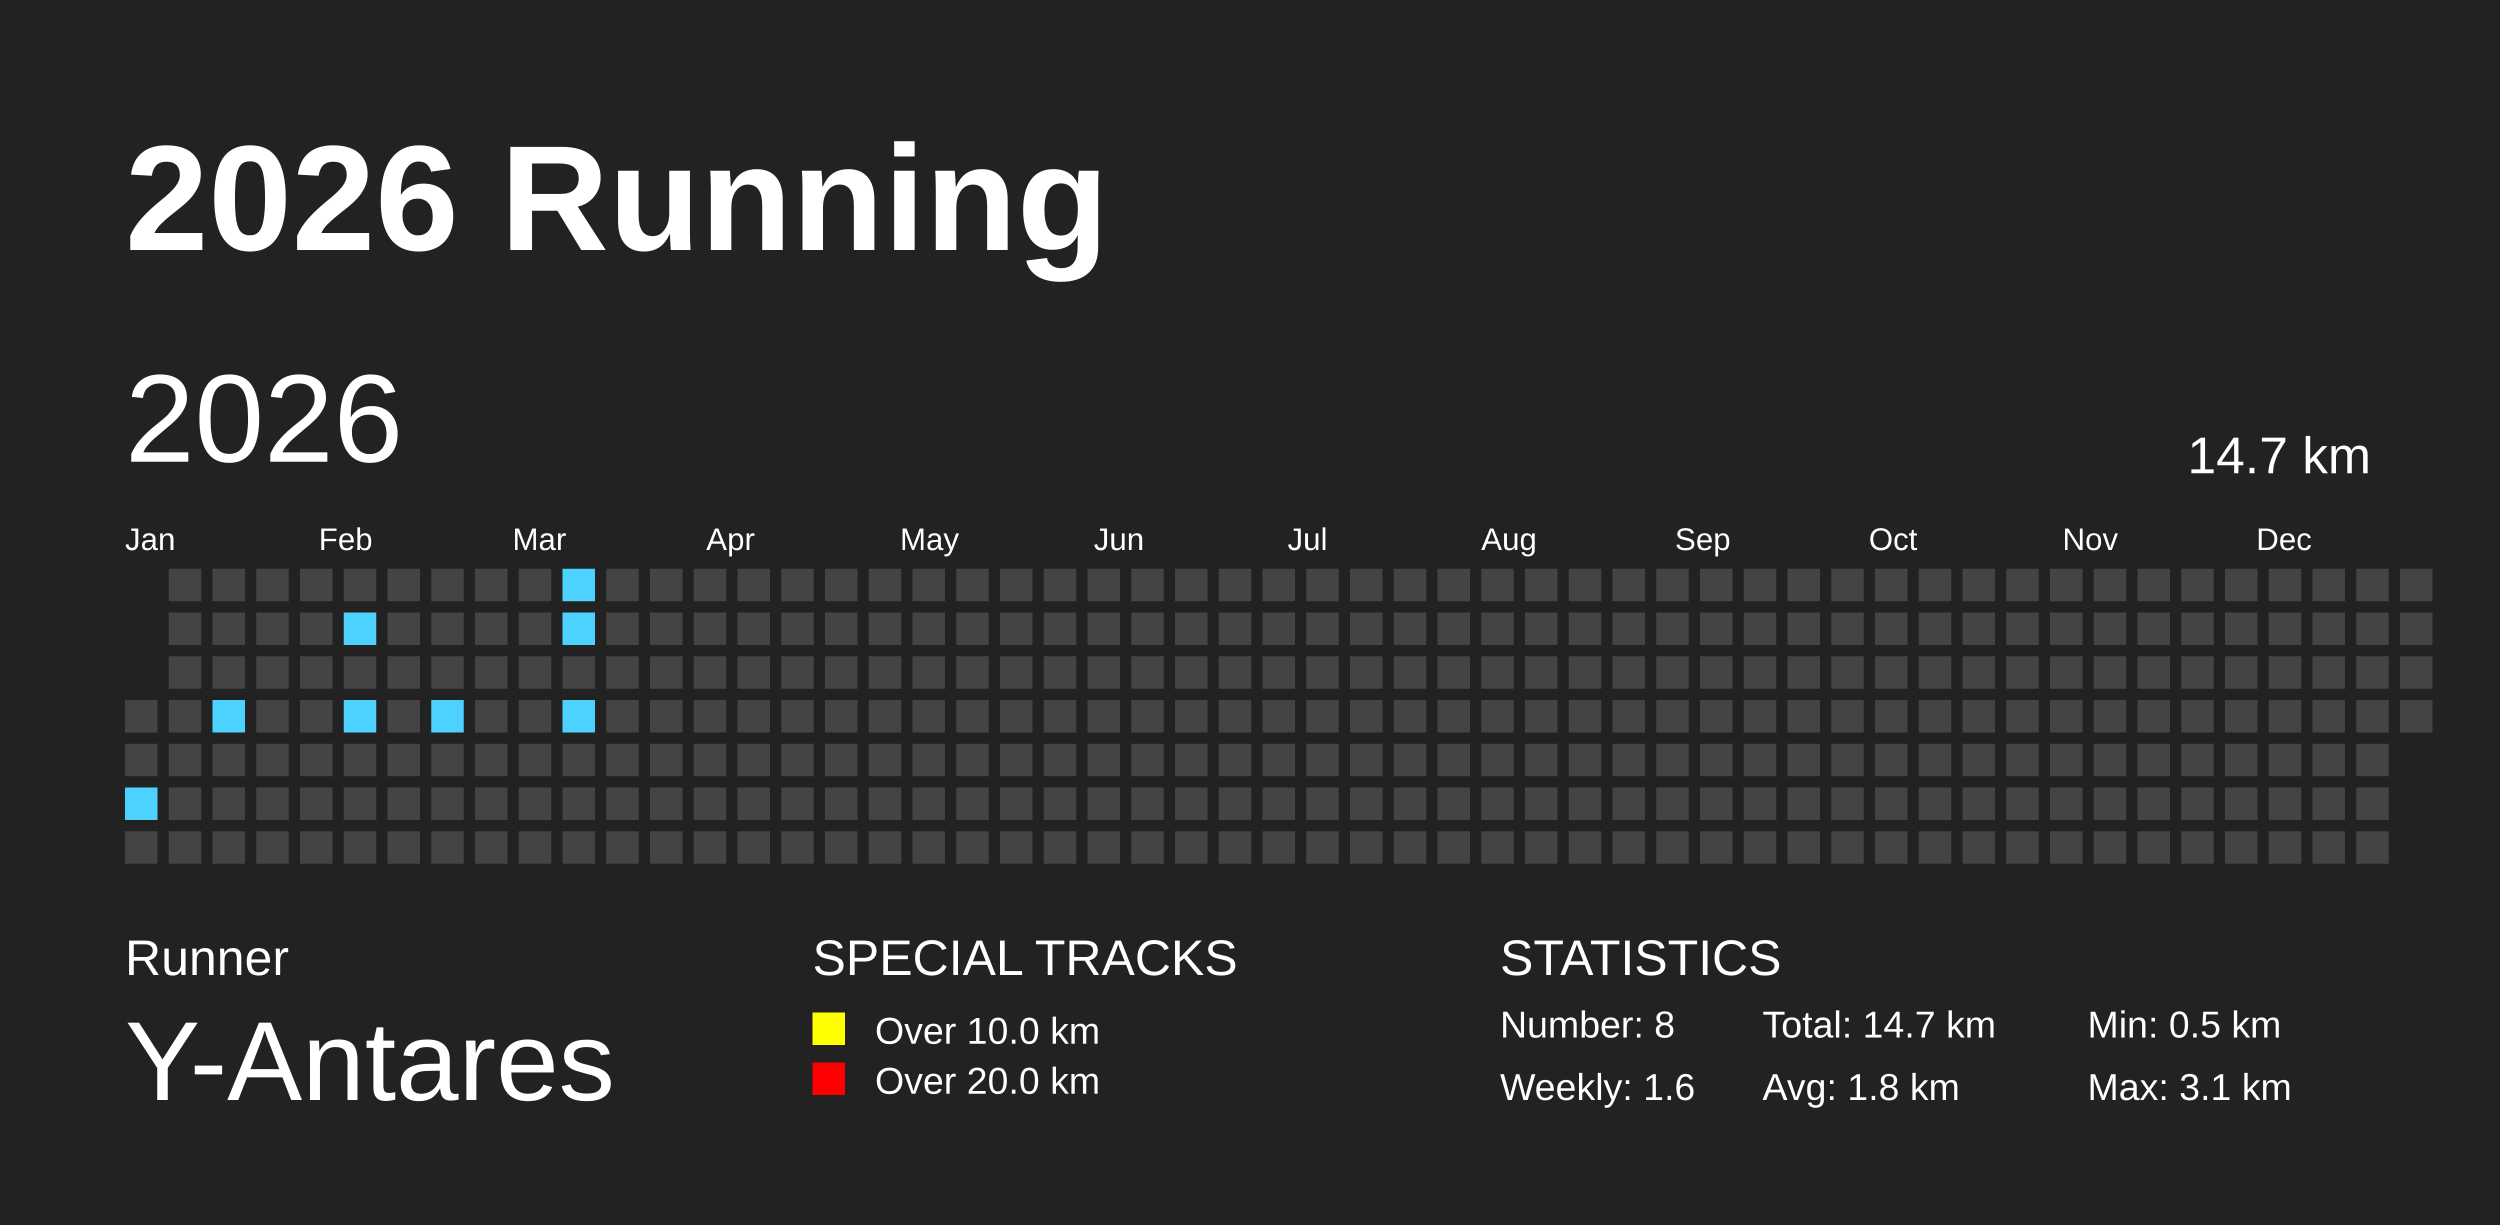
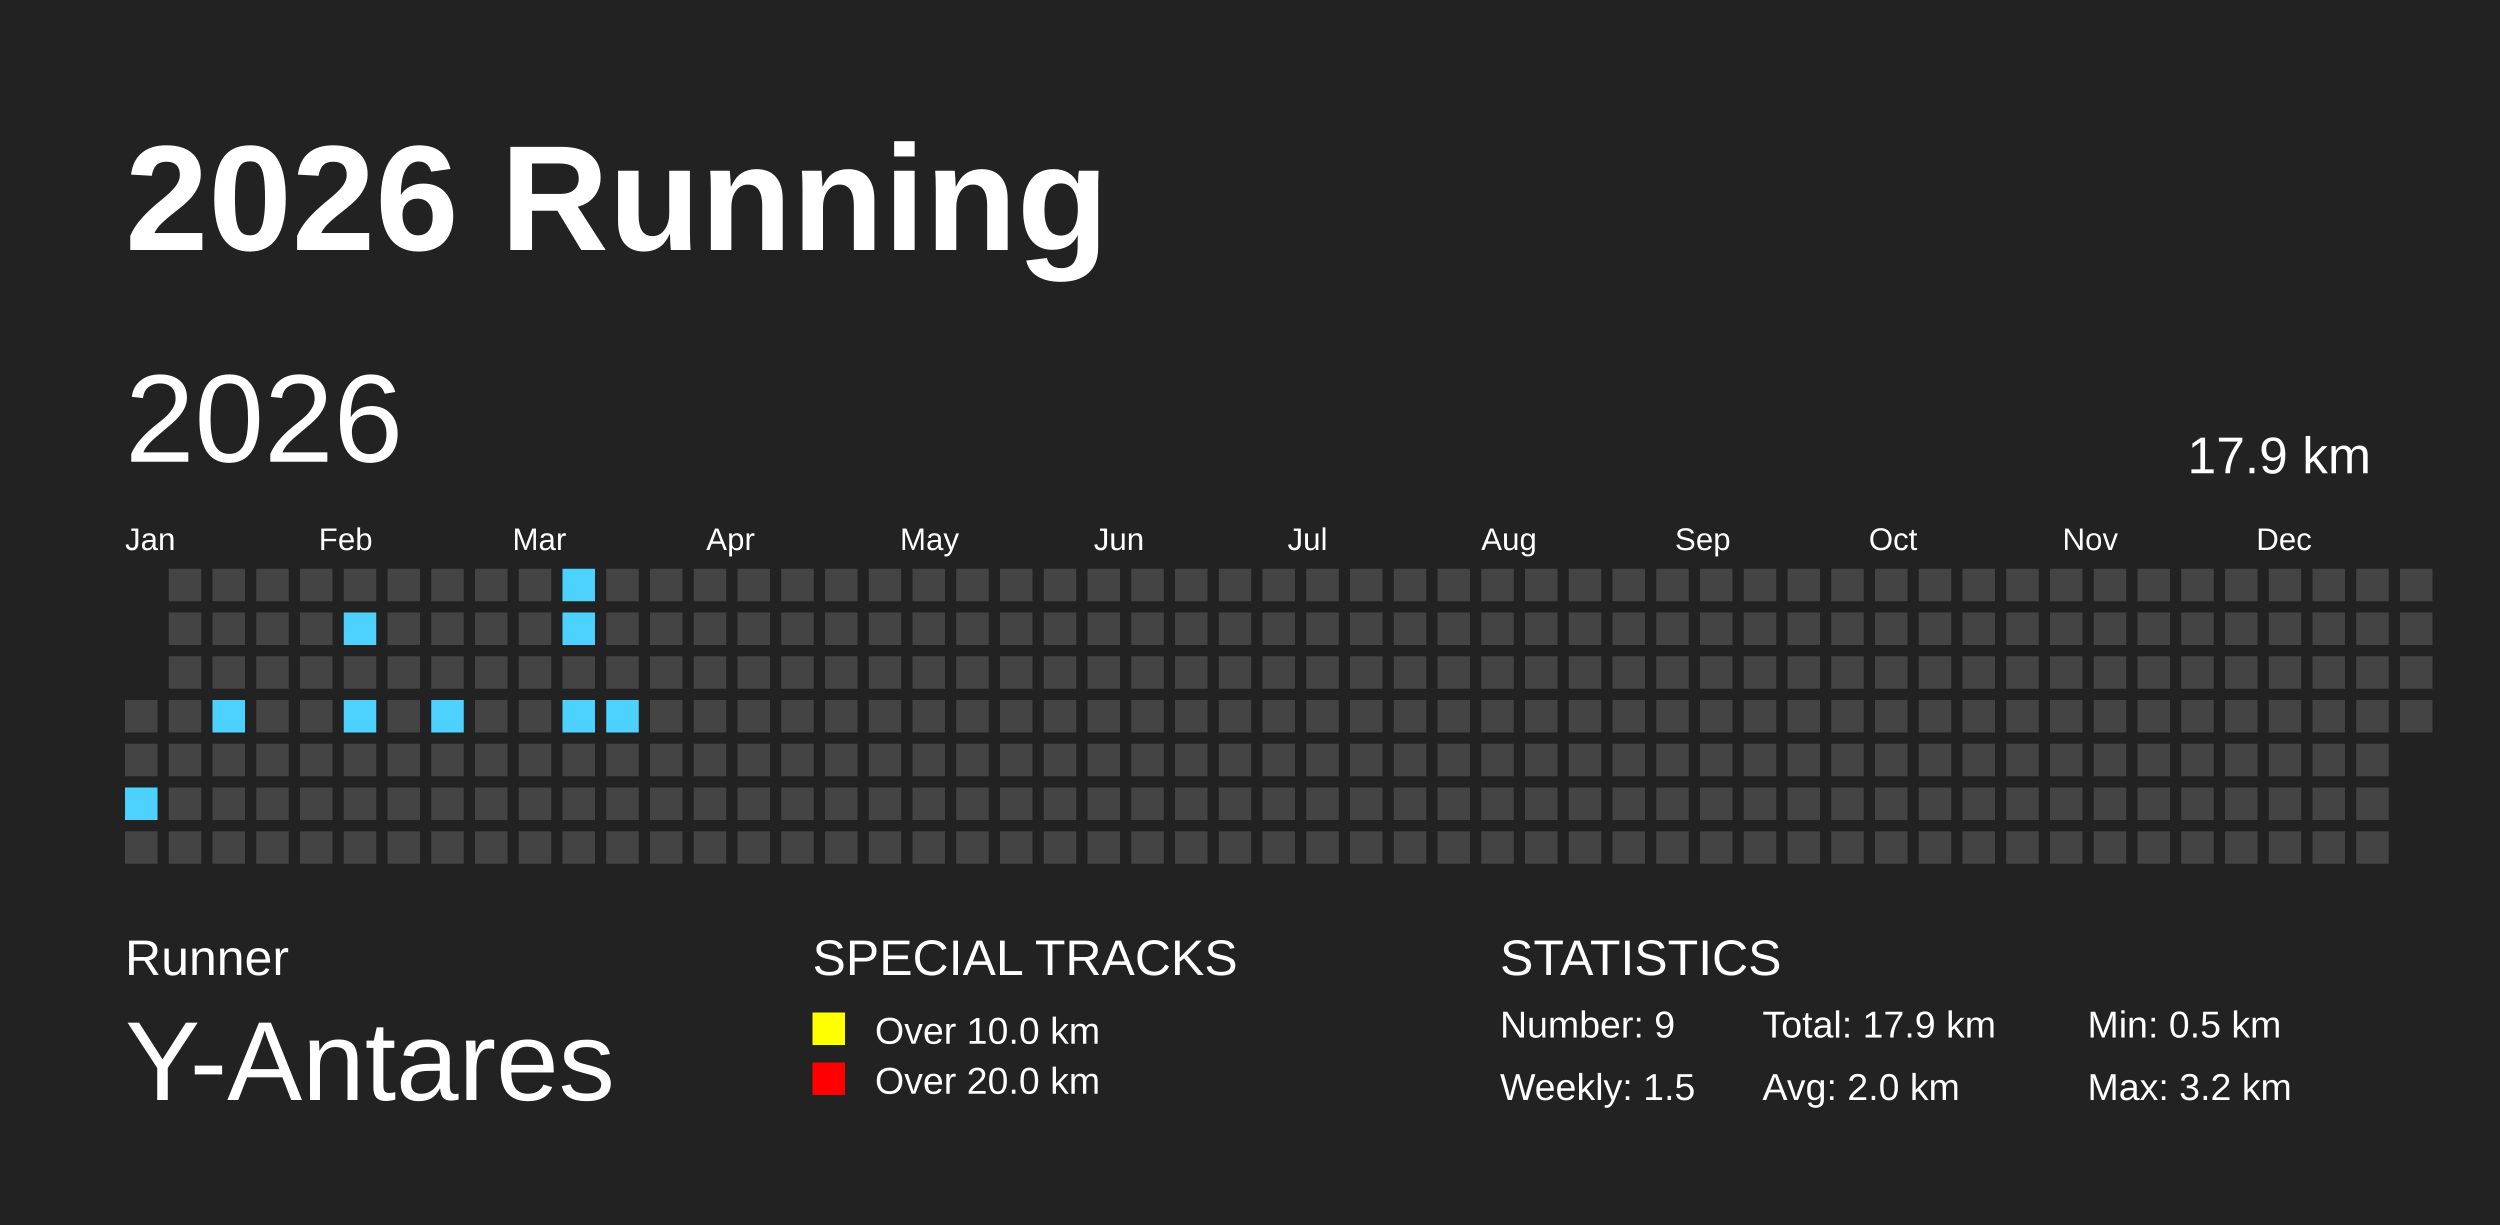
<svg xmlns="http://www.w3.org/2000/svg" baseProfile="full" height="98mm" version="1.1" viewBox="0,0,200,98" width="200mm">
  <defs />
  <rect fill="#222222" height="98" width="200" x="0" y="0" />
  <text fill="#FFFFFF" style="font-size:12px; font-family:Arial; font-weight:bold;" x="10" y="20">2026 Running</text>
  <text fill="#FFFFFF" style="font-size:4px; font-family:Arial" x="10" y="78">Runner</text>
  <text fill="#FFFFFF" style="font-size:9px; font-family:Arial" x="10" y="88">Y-Antares</text>
  <text fill="#FFFFFF" style="font-size:4px; font-family:Arial" x="65" y="78">SPECIAL TRACKS</text>
  <rect fill="yellow" height="2.6" width="2.6" x="65" y="81" />
  <text fill="#FFFFFF" style="font-size:3px; font-family:Arial" x="70" y="83.5">Over 10.0 km</text>
  <rect fill="red" height="2.6" width="2.6" x="65" y="85" />
  <text fill="#FFFFFF" style="font-size:3px; font-family:Arial" x="70" y="87.5">Over 20.0 km</text>
  <text fill="#FFFFFF" style="font-size:4px; font-family:Arial" x="120" y="78">STATISTICS</text>
-   <text fill="#FFFFFF" style="font-size:3px; font-family:Arial" x="120" y="83">Number: 8</text>
-   <text fill="#FFFFFF" style="font-size:3px; font-family:Arial" x="120" y="88">Weekly: 1.6</text>
-   <text fill="#FFFFFF" style="font-size:3px; font-family:Arial" x="141" y="83">Total: 14.7 km</text>
-   <text fill="#FFFFFF" style="font-size:3px; font-family:Arial" x="141" y="88">Avg: 1.8 km</text>
+   <text fill="#FFFFFF" style="font-size:3px; font-family:Arial" x="120" y="83">Number: 9</text>
+   <text fill="#FFFFFF" style="font-size:3px; font-family:Arial" x="120" y="88">Weekly: 1.5</text>
+   <text fill="#FFFFFF" style="font-size:3px; font-family:Arial" x="141" y="83">Total: 17.9 km</text>
+   <text fill="#FFFFFF" style="font-size:3px; font-family:Arial" x="141" y="88">Avg: 2.0 km</text>
  <text fill="#FFFFFF" style="font-size:3px; font-family:Arial" x="167" y="83">Min: 0.5 km</text>
-   <text fill="#FFFFFF" style="font-size:3px; font-family:Arial" x="167" y="88">Max: 3.1 km</text>
+   <text fill="#FFFFFF" style="font-size:3px; font-family:Arial" x="167" y="88">Max: 3.2 km</text>
  <text dominant-baseline="hanging" fill="#FFFFFF" style="font-size:10.0px; font-family:Arial;" x="10" y="30">2026</text>
-   <text dominant-baseline="hanging" fill="#FFFFFF" style="font-size:4.125px; font-family:Arial;" x="175" y="35">14.7 km</text>
+   <text dominant-baseline="hanging" fill="#FFFFFF" style="font-size:4.125px; font-family:Arial;" x="175" y="35">17.9 km</text>
  <text fill="#FFFFFF" style="font-size:2.5px; font-family:Arial" x="10.0" y="44">Jan</text>
  <text fill="#FFFFFF" style="font-size:2.5px; font-family:Arial" x="25.5" y="44">Feb</text>
  <text fill="#FFFFFF" style="font-size:2.5px; font-family:Arial" x="41.0" y="44">Mar</text>
  <text fill="#FFFFFF" style="font-size:2.5px; font-family:Arial" x="56.5" y="44">Apr</text>
  <text fill="#FFFFFF" style="font-size:2.5px; font-family:Arial" x="72.0" y="44">May</text>
  <text fill="#FFFFFF" style="font-size:2.5px; font-family:Arial" x="87.5" y="44">Jun</text>
  <text fill="#FFFFFF" style="font-size:2.5px; font-family:Arial" x="103.0" y="44">Jul</text>
  <text fill="#FFFFFF" style="font-size:2.5px; font-family:Arial" x="118.5" y="44">Aug</text>
  <text fill="#FFFFFF" style="font-size:2.5px; font-family:Arial" x="134.0" y="44">Sep</text>
  <text fill="#FFFFFF" style="font-size:2.5px; font-family:Arial" x="149.5" y="44">Oct</text>
  <text fill="#FFFFFF" style="font-size:2.5px; font-family:Arial" x="165.0" y="44">Nov</text>
  <text fill="#FFFFFF" style="font-size:2.5px; font-family:Arial" x="180.5" y="44">Dec</text>
  <rect fill="#444444" height="2.6" width="2.6" x="10.0" y="56.0" />
  <rect fill="#444444" height="2.6" width="2.6" x="10.0" y="59.5" />
  <rect fill="#4DD2FF" height="2.6" width="2.6" x="10.0" y="63.0" />
  <rect fill="#444444" height="2.6" width="2.6" x="10.0" y="66.5" />
  <rect fill="#444444" height="2.6" width="2.6" x="13.5" y="45.5" />
  <rect fill="#444444" height="2.6" width="2.6" x="13.5" y="49.0" />
  <rect fill="#444444" height="2.6" width="2.6" x="13.5" y="52.5" />
  <rect fill="#444444" height="2.6" width="2.6" x="13.5" y="56.0" />
  <rect fill="#444444" height="2.6" width="2.6" x="13.5" y="59.5" />
  <rect fill="#444444" height="2.6" width="2.6" x="13.5" y="63.0" />
  <rect fill="#444444" height="2.6" width="2.6" x="13.5" y="66.5" />
  <rect fill="#444444" height="2.6" width="2.6" x="17.0" y="45.5" />
  <rect fill="#444444" height="2.6" width="2.6" x="17.0" y="49.0" />
  <rect fill="#444444" height="2.6" width="2.6" x="17.0" y="52.5" />
  <rect fill="#4DD2FF" height="2.6" width="2.6" x="17.0" y="56.0" />
  <rect fill="#444444" height="2.6" width="2.6" x="17.0" y="59.5" />
  <rect fill="#444444" height="2.6" width="2.6" x="17.0" y="63.0" />
  <rect fill="#444444" height="2.6" width="2.6" x="17.0" y="66.5" />
  <rect fill="#444444" height="2.6" width="2.6" x="20.5" y="45.5" />
  <rect fill="#444444" height="2.6" width="2.6" x="20.5" y="49.0" />
  <rect fill="#444444" height="2.6" width="2.6" x="20.5" y="52.5" />
  <rect fill="#444444" height="2.6" width="2.6" x="20.5" y="56.0" />
  <rect fill="#444444" height="2.6" width="2.6" x="20.5" y="59.5" />
  <rect fill="#444444" height="2.6" width="2.6" x="20.5" y="63.0" />
  <rect fill="#444444" height="2.6" width="2.6" x="20.5" y="66.5" />
  <rect fill="#444444" height="2.6" width="2.6" x="24.0" y="45.5" />
  <rect fill="#444444" height="2.6" width="2.6" x="24.0" y="49.0" />
  <rect fill="#444444" height="2.6" width="2.6" x="24.0" y="52.5" />
  <rect fill="#444444" height="2.6" width="2.6" x="24.0" y="56.0" />
  <rect fill="#444444" height="2.6" width="2.6" x="24.0" y="59.5" />
  <rect fill="#444444" height="2.6" width="2.6" x="24.0" y="63.0" />
  <rect fill="#444444" height="2.6" width="2.6" x="24.0" y="66.5" />
  <rect fill="#444444" height="2.6" width="2.6" x="27.5" y="45.5" />
  <rect fill="#4DD2FF" height="2.6" width="2.6" x="27.5" y="49.0" />
  <rect fill="#444444" height="2.6" width="2.6" x="27.5" y="52.5" />
  <rect fill="#4DD2FF" height="2.6" width="2.6" x="27.5" y="56.0" />
  <rect fill="#444444" height="2.6" width="2.6" x="27.5" y="59.5" />
  <rect fill="#444444" height="2.6" width="2.6" x="27.5" y="63.0" />
  <rect fill="#444444" height="2.6" width="2.6" x="27.5" y="66.5" />
  <rect fill="#444444" height="2.6" width="2.6" x="31.0" y="45.5" />
  <rect fill="#444444" height="2.6" width="2.6" x="31.0" y="49.0" />
  <rect fill="#444444" height="2.6" width="2.6" x="31.0" y="52.5" />
  <rect fill="#444444" height="2.6" width="2.6" x="31.0" y="56.0" />
  <rect fill="#444444" height="2.6" width="2.6" x="31.0" y="59.5" />
  <rect fill="#444444" height="2.6" width="2.6" x="31.0" y="63.0" />
  <rect fill="#444444" height="2.6" width="2.6" x="31.0" y="66.5" />
  <rect fill="#444444" height="2.6" width="2.6" x="34.5" y="45.5" />
  <rect fill="#444444" height="2.6" width="2.6" x="34.5" y="49.0" />
  <rect fill="#444444" height="2.6" width="2.6" x="34.5" y="52.5" />
  <rect fill="#4DD2FF" height="2.6" width="2.6" x="34.5" y="56.0" />
  <rect fill="#444444" height="2.6" width="2.6" x="34.5" y="59.5" />
  <rect fill="#444444" height="2.6" width="2.6" x="34.5" y="63.0" />
  <rect fill="#444444" height="2.6" width="2.6" x="34.5" y="66.5" />
  <rect fill="#444444" height="2.6" width="2.6" x="38.0" y="45.5" />
  <rect fill="#444444" height="2.6" width="2.6" x="38.0" y="49.0" />
  <rect fill="#444444" height="2.6" width="2.6" x="38.0" y="52.5" />
  <rect fill="#444444" height="2.6" width="2.6" x="38.0" y="56.0" />
  <rect fill="#444444" height="2.6" width="2.6" x="38.0" y="59.5" />
  <rect fill="#444444" height="2.6" width="2.6" x="38.0" y="63.0" />
  <rect fill="#444444" height="2.6" width="2.6" x="38.0" y="66.5" />
  <rect fill="#444444" height="2.6" width="2.6" x="41.5" y="45.5" />
  <rect fill="#444444" height="2.6" width="2.6" x="41.5" y="49.0" />
  <rect fill="#444444" height="2.6" width="2.6" x="41.5" y="52.5" />
  <rect fill="#444444" height="2.6" width="2.6" x="41.5" y="56.0" />
  <rect fill="#444444" height="2.6" width="2.6" x="41.5" y="59.5" />
  <rect fill="#444444" height="2.6" width="2.6" x="41.5" y="63.0" />
  <rect fill="#444444" height="2.6" width="2.6" x="41.5" y="66.5" />
  <rect fill="#4DD2FF" height="2.6" width="2.6" x="45.0" y="45.5" />
  <rect fill="#4DD2FF" height="2.6" width="2.6" x="45.0" y="49.0" />
  <rect fill="#444444" height="2.6" width="2.6" x="45.0" y="52.5" />
  <rect fill="#4DD2FF" height="2.6" width="2.6" x="45.0" y="56.0" />
  <rect fill="#444444" height="2.6" width="2.6" x="45.0" y="59.5" />
  <rect fill="#444444" height="2.6" width="2.6" x="45.0" y="63.0" />
  <rect fill="#444444" height="2.6" width="2.6" x="45.0" y="66.5" />
  <rect fill="#444444" height="2.6" width="2.6" x="48.5" y="45.5" />
  <rect fill="#444444" height="2.6" width="2.6" x="48.5" y="49.0" />
  <rect fill="#444444" height="2.6" width="2.6" x="48.5" y="52.5" />
-   <rect fill="#444444" height="2.6" width="2.6" x="48.5" y="56.0" />
+   <rect fill="#4DD2FF" height="2.6" width="2.6" x="48.5" y="56.0" />
  <rect fill="#444444" height="2.6" width="2.6" x="48.5" y="59.5" />
  <rect fill="#444444" height="2.6" width="2.6" x="48.5" y="63.0" />
  <rect fill="#444444" height="2.6" width="2.6" x="48.5" y="66.5" />
  <rect fill="#444444" height="2.6" width="2.6" x="52.0" y="45.5" />
  <rect fill="#444444" height="2.6" width="2.6" x="52.0" y="49.0" />
  <rect fill="#444444" height="2.6" width="2.6" x="52.0" y="52.5" />
  <rect fill="#444444" height="2.6" width="2.6" x="52.0" y="56.0" />
  <rect fill="#444444" height="2.6" width="2.6" x="52.0" y="59.5" />
  <rect fill="#444444" height="2.6" width="2.6" x="52.0" y="63.0" />
  <rect fill="#444444" height="2.6" width="2.6" x="52.0" y="66.5" />
  <rect fill="#444444" height="2.6" width="2.6" x="55.5" y="45.5" />
  <rect fill="#444444" height="2.6" width="2.6" x="55.5" y="49.0" />
  <rect fill="#444444" height="2.6" width="2.6" x="55.5" y="52.5" />
  <rect fill="#444444" height="2.6" width="2.6" x="55.5" y="56.0" />
  <rect fill="#444444" height="2.6" width="2.6" x="55.5" y="59.5" />
  <rect fill="#444444" height="2.6" width="2.6" x="55.5" y="63.0" />
  <rect fill="#444444" height="2.6" width="2.6" x="55.5" y="66.5" />
  <rect fill="#444444" height="2.6" width="2.6" x="59.0" y="45.5" />
  <rect fill="#444444" height="2.6" width="2.6" x="59.0" y="49.0" />
  <rect fill="#444444" height="2.6" width="2.6" x="59.0" y="52.5" />
  <rect fill="#444444" height="2.6" width="2.6" x="59.0" y="56.0" />
  <rect fill="#444444" height="2.6" width="2.6" x="59.0" y="59.5" />
  <rect fill="#444444" height="2.6" width="2.6" x="59.0" y="63.0" />
  <rect fill="#444444" height="2.6" width="2.6" x="59.0" y="66.5" />
  <rect fill="#444444" height="2.6" width="2.6" x="62.5" y="45.5" />
  <rect fill="#444444" height="2.6" width="2.6" x="62.5" y="49.0" />
  <rect fill="#444444" height="2.6" width="2.6" x="62.5" y="52.5" />
  <rect fill="#444444" height="2.6" width="2.6" x="62.5" y="56.0" />
  <rect fill="#444444" height="2.6" width="2.6" x="62.5" y="59.5" />
  <rect fill="#444444" height="2.6" width="2.6" x="62.5" y="63.0" />
  <rect fill="#444444" height="2.6" width="2.6" x="62.5" y="66.5" />
  <rect fill="#444444" height="2.6" width="2.6" x="66.0" y="45.5" />
  <rect fill="#444444" height="2.6" width="2.6" x="66.0" y="49.0" />
  <rect fill="#444444" height="2.6" width="2.6" x="66.0" y="52.5" />
  <rect fill="#444444" height="2.6" width="2.6" x="66.0" y="56.0" />
  <rect fill="#444444" height="2.6" width="2.6" x="66.0" y="59.5" />
  <rect fill="#444444" height="2.6" width="2.6" x="66.0" y="63.0" />
  <rect fill="#444444" height="2.6" width="2.6" x="66.0" y="66.5" />
  <rect fill="#444444" height="2.6" width="2.6" x="69.5" y="45.5" />
  <rect fill="#444444" height="2.6" width="2.6" x="69.5" y="49.0" />
  <rect fill="#444444" height="2.6" width="2.6" x="69.5" y="52.5" />
  <rect fill="#444444" height="2.6" width="2.6" x="69.5" y="56.0" />
  <rect fill="#444444" height="2.6" width="2.6" x="69.5" y="59.5" />
  <rect fill="#444444" height="2.6" width="2.6" x="69.5" y="63.0" />
  <rect fill="#444444" height="2.6" width="2.6" x="69.5" y="66.5" />
  <rect fill="#444444" height="2.6" width="2.6" x="73.0" y="45.5" />
  <rect fill="#444444" height="2.6" width="2.6" x="73.0" y="49.0" />
  <rect fill="#444444" height="2.6" width="2.6" x="73.0" y="52.5" />
  <rect fill="#444444" height="2.6" width="2.6" x="73.0" y="56.0" />
  <rect fill="#444444" height="2.6" width="2.6" x="73.0" y="59.5" />
  <rect fill="#444444" height="2.6" width="2.6" x="73.0" y="63.0" />
  <rect fill="#444444" height="2.6" width="2.6" x="73.0" y="66.5" />
  <rect fill="#444444" height="2.6" width="2.6" x="76.5" y="45.5" />
  <rect fill="#444444" height="2.6" width="2.6" x="76.5" y="49.0" />
  <rect fill="#444444" height="2.6" width="2.6" x="76.5" y="52.5" />
  <rect fill="#444444" height="2.6" width="2.6" x="76.5" y="56.0" />
  <rect fill="#444444" height="2.6" width="2.6" x="76.5" y="59.5" />
  <rect fill="#444444" height="2.6" width="2.6" x="76.5" y="63.0" />
  <rect fill="#444444" height="2.6" width="2.6" x="76.5" y="66.5" />
  <rect fill="#444444" height="2.6" width="2.6" x="80.0" y="45.5" />
  <rect fill="#444444" height="2.6" width="2.6" x="80.0" y="49.0" />
  <rect fill="#444444" height="2.6" width="2.6" x="80.0" y="52.5" />
  <rect fill="#444444" height="2.6" width="2.6" x="80.0" y="56.0" />
  <rect fill="#444444" height="2.6" width="2.6" x="80.0" y="59.5" />
  <rect fill="#444444" height="2.6" width="2.6" x="80.0" y="63.0" />
  <rect fill="#444444" height="2.6" width="2.6" x="80.0" y="66.5" />
  <rect fill="#444444" height="2.6" width="2.6" x="83.5" y="45.5" />
  <rect fill="#444444" height="2.6" width="2.6" x="83.5" y="49.0" />
  <rect fill="#444444" height="2.6" width="2.6" x="83.5" y="52.5" />
  <rect fill="#444444" height="2.6" width="2.6" x="83.5" y="56.0" />
  <rect fill="#444444" height="2.6" width="2.6" x="83.5" y="59.5" />
  <rect fill="#444444" height="2.6" width="2.6" x="83.5" y="63.0" />
  <rect fill="#444444" height="2.6" width="2.6" x="83.5" y="66.5" />
  <rect fill="#444444" height="2.6" width="2.6" x="87.0" y="45.5" />
  <rect fill="#444444" height="2.6" width="2.6" x="87.0" y="49.0" />
  <rect fill="#444444" height="2.6" width="2.6" x="87.0" y="52.5" />
  <rect fill="#444444" height="2.6" width="2.6" x="87.0" y="56.0" />
  <rect fill="#444444" height="2.6" width="2.6" x="87.0" y="59.5" />
  <rect fill="#444444" height="2.6" width="2.6" x="87.0" y="63.0" />
  <rect fill="#444444" height="2.6" width="2.6" x="87.0" y="66.5" />
  <rect fill="#444444" height="2.6" width="2.6" x="90.5" y="45.5" />
  <rect fill="#444444" height="2.6" width="2.6" x="90.5" y="49.0" />
  <rect fill="#444444" height="2.6" width="2.6" x="90.5" y="52.5" />
  <rect fill="#444444" height="2.6" width="2.6" x="90.5" y="56.0" />
  <rect fill="#444444" height="2.6" width="2.6" x="90.5" y="59.5" />
  <rect fill="#444444" height="2.6" width="2.6" x="90.5" y="63.0" />
  <rect fill="#444444" height="2.6" width="2.6" x="90.5" y="66.5" />
  <rect fill="#444444" height="2.6" width="2.6" x="94.0" y="45.5" />
  <rect fill="#444444" height="2.6" width="2.6" x="94.0" y="49.0" />
  <rect fill="#444444" height="2.6" width="2.6" x="94.0" y="52.5" />
  <rect fill="#444444" height="2.6" width="2.6" x="94.0" y="56.0" />
  <rect fill="#444444" height="2.6" width="2.6" x="94.0" y="59.5" />
  <rect fill="#444444" height="2.6" width="2.6" x="94.0" y="63.0" />
  <rect fill="#444444" height="2.6" width="2.6" x="94.0" y="66.5" />
  <rect fill="#444444" height="2.6" width="2.6" x="97.5" y="45.5" />
  <rect fill="#444444" height="2.6" width="2.6" x="97.5" y="49.0" />
  <rect fill="#444444" height="2.6" width="2.6" x="97.5" y="52.5" />
  <rect fill="#444444" height="2.6" width="2.6" x="97.5" y="56.0" />
  <rect fill="#444444" height="2.6" width="2.6" x="97.5" y="59.5" />
  <rect fill="#444444" height="2.6" width="2.6" x="97.5" y="63.0" />
  <rect fill="#444444" height="2.6" width="2.6" x="97.5" y="66.5" />
  <rect fill="#444444" height="2.6" width="2.6" x="101.0" y="45.5" />
  <rect fill="#444444" height="2.6" width="2.6" x="101.0" y="49.0" />
  <rect fill="#444444" height="2.6" width="2.6" x="101.0" y="52.5" />
  <rect fill="#444444" height="2.6" width="2.6" x="101.0" y="56.0" />
  <rect fill="#444444" height="2.6" width="2.6" x="101.0" y="59.5" />
  <rect fill="#444444" height="2.6" width="2.6" x="101.0" y="63.0" />
  <rect fill="#444444" height="2.6" width="2.6" x="101.0" y="66.5" />
  <rect fill="#444444" height="2.6" width="2.6" x="104.5" y="45.5" />
  <rect fill="#444444" height="2.6" width="2.6" x="104.5" y="49.0" />
  <rect fill="#444444" height="2.6" width="2.6" x="104.5" y="52.5" />
  <rect fill="#444444" height="2.6" width="2.6" x="104.5" y="56.0" />
  <rect fill="#444444" height="2.6" width="2.6" x="104.5" y="59.5" />
  <rect fill="#444444" height="2.6" width="2.6" x="104.5" y="63.0" />
  <rect fill="#444444" height="2.6" width="2.6" x="104.5" y="66.5" />
  <rect fill="#444444" height="2.6" width="2.6" x="108.0" y="45.5" />
  <rect fill="#444444" height="2.6" width="2.6" x="108.0" y="49.0" />
  <rect fill="#444444" height="2.6" width="2.6" x="108.0" y="52.5" />
  <rect fill="#444444" height="2.6" width="2.6" x="108.0" y="56.0" />
  <rect fill="#444444" height="2.6" width="2.6" x="108.0" y="59.5" />
  <rect fill="#444444" height="2.6" width="2.6" x="108.0" y="63.0" />
  <rect fill="#444444" height="2.6" width="2.6" x="108.0" y="66.5" />
  <rect fill="#444444" height="2.6" width="2.6" x="111.5" y="45.5" />
  <rect fill="#444444" height="2.6" width="2.6" x="111.5" y="49.0" />
  <rect fill="#444444" height="2.6" width="2.6" x="111.5" y="52.5" />
  <rect fill="#444444" height="2.6" width="2.6" x="111.5" y="56.0" />
  <rect fill="#444444" height="2.6" width="2.6" x="111.5" y="59.5" />
  <rect fill="#444444" height="2.6" width="2.6" x="111.5" y="63.0" />
  <rect fill="#444444" height="2.6" width="2.6" x="111.5" y="66.5" />
  <rect fill="#444444" height="2.6" width="2.6" x="115.0" y="45.5" />
  <rect fill="#444444" height="2.6" width="2.6" x="115.0" y="49.0" />
  <rect fill="#444444" height="2.6" width="2.6" x="115.0" y="52.5" />
  <rect fill="#444444" height="2.6" width="2.6" x="115.0" y="56.0" />
  <rect fill="#444444" height="2.6" width="2.6" x="115.0" y="59.5" />
  <rect fill="#444444" height="2.6" width="2.6" x="115.0" y="63.0" />
  <rect fill="#444444" height="2.6" width="2.6" x="115.0" y="66.5" />
  <rect fill="#444444" height="2.6" width="2.6" x="118.5" y="45.5" />
  <rect fill="#444444" height="2.6" width="2.6" x="118.5" y="49.0" />
  <rect fill="#444444" height="2.6" width="2.6" x="118.5" y="52.5" />
  <rect fill="#444444" height="2.6" width="2.6" x="118.5" y="56.0" />
  <rect fill="#444444" height="2.6" width="2.6" x="118.5" y="59.5" />
  <rect fill="#444444" height="2.6" width="2.6" x="118.5" y="63.0" />
  <rect fill="#444444" height="2.6" width="2.6" x="118.5" y="66.5" />
  <rect fill="#444444" height="2.6" width="2.6" x="122.0" y="45.5" />
  <rect fill="#444444" height="2.6" width="2.6" x="122.0" y="49.0" />
  <rect fill="#444444" height="2.6" width="2.6" x="122.0" y="52.5" />
  <rect fill="#444444" height="2.6" width="2.6" x="122.0" y="56.0" />
  <rect fill="#444444" height="2.6" width="2.6" x="122.0" y="59.5" />
  <rect fill="#444444" height="2.6" width="2.6" x="122.0" y="63.0" />
  <rect fill="#444444" height="2.6" width="2.6" x="122.0" y="66.5" />
  <rect fill="#444444" height="2.6" width="2.6" x="125.5" y="45.5" />
  <rect fill="#444444" height="2.6" width="2.6" x="125.5" y="49.0" />
  <rect fill="#444444" height="2.6" width="2.6" x="125.5" y="52.5" />
  <rect fill="#444444" height="2.6" width="2.6" x="125.5" y="56.0" />
  <rect fill="#444444" height="2.6" width="2.6" x="125.5" y="59.5" />
  <rect fill="#444444" height="2.6" width="2.6" x="125.5" y="63.0" />
  <rect fill="#444444" height="2.6" width="2.6" x="125.5" y="66.5" />
  <rect fill="#444444" height="2.6" width="2.6" x="129.0" y="45.5" />
  <rect fill="#444444" height="2.6" width="2.6" x="129.0" y="49.0" />
  <rect fill="#444444" height="2.6" width="2.6" x="129.0" y="52.5" />
  <rect fill="#444444" height="2.6" width="2.6" x="129.0" y="56.0" />
  <rect fill="#444444" height="2.6" width="2.6" x="129.0" y="59.5" />
  <rect fill="#444444" height="2.6" width="2.6" x="129.0" y="63.0" />
  <rect fill="#444444" height="2.6" width="2.6" x="129.0" y="66.5" />
  <rect fill="#444444" height="2.6" width="2.6" x="132.5" y="45.5" />
  <rect fill="#444444" height="2.6" width="2.6" x="132.5" y="49.0" />
  <rect fill="#444444" height="2.6" width="2.6" x="132.5" y="52.5" />
  <rect fill="#444444" height="2.6" width="2.6" x="132.5" y="56.0" />
  <rect fill="#444444" height="2.6" width="2.6" x="132.5" y="59.5" />
  <rect fill="#444444" height="2.6" width="2.6" x="132.5" y="63.0" />
  <rect fill="#444444" height="2.6" width="2.6" x="132.5" y="66.5" />
  <rect fill="#444444" height="2.6" width="2.6" x="136.0" y="45.5" />
  <rect fill="#444444" height="2.6" width="2.6" x="136.0" y="49.0" />
  <rect fill="#444444" height="2.6" width="2.6" x="136.0" y="52.5" />
  <rect fill="#444444" height="2.6" width="2.6" x="136.0" y="56.0" />
  <rect fill="#444444" height="2.6" width="2.6" x="136.0" y="59.5" />
  <rect fill="#444444" height="2.6" width="2.6" x="136.0" y="63.0" />
  <rect fill="#444444" height="2.6" width="2.6" x="136.0" y="66.5" />
  <rect fill="#444444" height="2.6" width="2.6" x="139.5" y="45.5" />
  <rect fill="#444444" height="2.6" width="2.6" x="139.5" y="49.0" />
  <rect fill="#444444" height="2.6" width="2.6" x="139.5" y="52.5" />
  <rect fill="#444444" height="2.6" width="2.6" x="139.5" y="56.0" />
  <rect fill="#444444" height="2.6" width="2.6" x="139.5" y="59.5" />
  <rect fill="#444444" height="2.6" width="2.6" x="139.5" y="63.0" />
  <rect fill="#444444" height="2.6" width="2.6" x="139.5" y="66.5" />
  <rect fill="#444444" height="2.6" width="2.6" x="143.0" y="45.5" />
  <rect fill="#444444" height="2.6" width="2.6" x="143.0" y="49.0" />
  <rect fill="#444444" height="2.6" width="2.6" x="143.0" y="52.5" />
  <rect fill="#444444" height="2.6" width="2.6" x="143.0" y="56.0" />
  <rect fill="#444444" height="2.6" width="2.6" x="143.0" y="59.5" />
  <rect fill="#444444" height="2.6" width="2.6" x="143.0" y="63.0" />
  <rect fill="#444444" height="2.6" width="2.6" x="143.0" y="66.5" />
  <rect fill="#444444" height="2.6" width="2.6" x="146.5" y="45.5" />
  <rect fill="#444444" height="2.6" width="2.6" x="146.5" y="49.0" />
  <rect fill="#444444" height="2.6" width="2.6" x="146.5" y="52.5" />
  <rect fill="#444444" height="2.6" width="2.6" x="146.5" y="56.0" />
  <rect fill="#444444" height="2.6" width="2.6" x="146.5" y="59.5" />
  <rect fill="#444444" height="2.6" width="2.6" x="146.5" y="63.0" />
  <rect fill="#444444" height="2.6" width="2.6" x="146.5" y="66.5" />
  <rect fill="#444444" height="2.6" width="2.6" x="150.0" y="45.5" />
  <rect fill="#444444" height="2.6" width="2.6" x="150.0" y="49.0" />
  <rect fill="#444444" height="2.6" width="2.6" x="150.0" y="52.5" />
  <rect fill="#444444" height="2.6" width="2.6" x="150.0" y="56.0" />
  <rect fill="#444444" height="2.6" width="2.6" x="150.0" y="59.5" />
  <rect fill="#444444" height="2.6" width="2.6" x="150.0" y="63.0" />
  <rect fill="#444444" height="2.6" width="2.6" x="150.0" y="66.5" />
  <rect fill="#444444" height="2.6" width="2.6" x="153.5" y="45.5" />
  <rect fill="#444444" height="2.6" width="2.6" x="153.5" y="49.0" />
  <rect fill="#444444" height="2.6" width="2.6" x="153.5" y="52.5" />
  <rect fill="#444444" height="2.6" width="2.6" x="153.5" y="56.0" />
  <rect fill="#444444" height="2.6" width="2.6" x="153.5" y="59.5" />
  <rect fill="#444444" height="2.6" width="2.6" x="153.5" y="63.0" />
  <rect fill="#444444" height="2.6" width="2.6" x="153.5" y="66.5" />
  <rect fill="#444444" height="2.6" width="2.6" x="157.0" y="45.5" />
  <rect fill="#444444" height="2.6" width="2.6" x="157.0" y="49.0" />
  <rect fill="#444444" height="2.6" width="2.6" x="157.0" y="52.5" />
  <rect fill="#444444" height="2.6" width="2.6" x="157.0" y="56.0" />
  <rect fill="#444444" height="2.6" width="2.6" x="157.0" y="59.5" />
  <rect fill="#444444" height="2.6" width="2.6" x="157.0" y="63.0" />
  <rect fill="#444444" height="2.6" width="2.6" x="157.0" y="66.5" />
  <rect fill="#444444" height="2.6" width="2.6" x="160.5" y="45.5" />
  <rect fill="#444444" height="2.6" width="2.6" x="160.5" y="49.0" />
  <rect fill="#444444" height="2.6" width="2.6" x="160.5" y="52.5" />
  <rect fill="#444444" height="2.6" width="2.6" x="160.5" y="56.0" />
  <rect fill="#444444" height="2.6" width="2.6" x="160.5" y="59.5" />
  <rect fill="#444444" height="2.6" width="2.6" x="160.5" y="63.0" />
  <rect fill="#444444" height="2.6" width="2.6" x="160.5" y="66.5" />
  <rect fill="#444444" height="2.6" width="2.6" x="164.0" y="45.5" />
  <rect fill="#444444" height="2.6" width="2.6" x="164.0" y="49.0" />
  <rect fill="#444444" height="2.6" width="2.6" x="164.0" y="52.5" />
  <rect fill="#444444" height="2.6" width="2.6" x="164.0" y="56.0" />
  <rect fill="#444444" height="2.6" width="2.6" x="164.0" y="59.5" />
  <rect fill="#444444" height="2.6" width="2.6" x="164.0" y="63.0" />
  <rect fill="#444444" height="2.6" width="2.6" x="164.0" y="66.5" />
  <rect fill="#444444" height="2.6" width="2.6" x="167.5" y="45.5" />
  <rect fill="#444444" height="2.6" width="2.6" x="167.5" y="49.0" />
  <rect fill="#444444" height="2.6" width="2.6" x="167.5" y="52.5" />
  <rect fill="#444444" height="2.6" width="2.6" x="167.5" y="56.0" />
  <rect fill="#444444" height="2.6" width="2.6" x="167.5" y="59.5" />
  <rect fill="#444444" height="2.6" width="2.6" x="167.5" y="63.0" />
  <rect fill="#444444" height="2.6" width="2.6" x="167.5" y="66.5" />
  <rect fill="#444444" height="2.6" width="2.6" x="171.0" y="45.5" />
  <rect fill="#444444" height="2.6" width="2.6" x="171.0" y="49.0" />
  <rect fill="#444444" height="2.6" width="2.6" x="171.0" y="52.5" />
  <rect fill="#444444" height="2.6" width="2.6" x="171.0" y="56.0" />
  <rect fill="#444444" height="2.6" width="2.6" x="171.0" y="59.5" />
  <rect fill="#444444" height="2.6" width="2.6" x="171.0" y="63.0" />
  <rect fill="#444444" height="2.6" width="2.6" x="171.0" y="66.5" />
  <rect fill="#444444" height="2.6" width="2.6" x="174.5" y="45.5" />
  <rect fill="#444444" height="2.6" width="2.6" x="174.5" y="49.0" />
  <rect fill="#444444" height="2.6" width="2.6" x="174.5" y="52.5" />
  <rect fill="#444444" height="2.6" width="2.6" x="174.5" y="56.0" />
  <rect fill="#444444" height="2.6" width="2.6" x="174.5" y="59.5" />
  <rect fill="#444444" height="2.6" width="2.6" x="174.5" y="63.0" />
  <rect fill="#444444" height="2.6" width="2.6" x="174.5" y="66.5" />
  <rect fill="#444444" height="2.6" width="2.6" x="178.0" y="45.5" />
  <rect fill="#444444" height="2.6" width="2.6" x="178.0" y="49.0" />
  <rect fill="#444444" height="2.6" width="2.6" x="178.0" y="52.5" />
  <rect fill="#444444" height="2.6" width="2.6" x="178.0" y="56.0" />
  <rect fill="#444444" height="2.6" width="2.6" x="178.0" y="59.5" />
  <rect fill="#444444" height="2.6" width="2.6" x="178.0" y="63.0" />
  <rect fill="#444444" height="2.6" width="2.6" x="178.0" y="66.5" />
  <rect fill="#444444" height="2.6" width="2.6" x="181.5" y="45.5" />
  <rect fill="#444444" height="2.6" width="2.6" x="181.5" y="49.0" />
  <rect fill="#444444" height="2.6" width="2.6" x="181.5" y="52.5" />
  <rect fill="#444444" height="2.6" width="2.6" x="181.5" y="56.0" />
  <rect fill="#444444" height="2.6" width="2.6" x="181.5" y="59.5" />
  <rect fill="#444444" height="2.6" width="2.6" x="181.5" y="63.0" />
  <rect fill="#444444" height="2.6" width="2.6" x="181.5" y="66.5" />
  <rect fill="#444444" height="2.6" width="2.6" x="185.0" y="45.5" />
  <rect fill="#444444" height="2.6" width="2.6" x="185.0" y="49.0" />
  <rect fill="#444444" height="2.6" width="2.6" x="185.0" y="52.5" />
  <rect fill="#444444" height="2.6" width="2.6" x="185.0" y="56.0" />
  <rect fill="#444444" height="2.6" width="2.6" x="185.0" y="59.5" />
  <rect fill="#444444" height="2.6" width="2.6" x="185.0" y="63.0" />
  <rect fill="#444444" height="2.6" width="2.6" x="185.0" y="66.5" />
  <rect fill="#444444" height="2.6" width="2.6" x="188.5" y="45.5" />
  <rect fill="#444444" height="2.6" width="2.6" x="188.5" y="49.0" />
  <rect fill="#444444" height="2.6" width="2.6" x="188.5" y="52.5" />
  <rect fill="#444444" height="2.6" width="2.6" x="188.5" y="56.0" />
  <rect fill="#444444" height="2.6" width="2.6" x="188.5" y="59.5" />
  <rect fill="#444444" height="2.6" width="2.6" x="188.5" y="63.0" />
  <rect fill="#444444" height="2.6" width="2.6" x="188.5" y="66.5" />
  <rect fill="#444444" height="2.6" width="2.6" x="192.0" y="45.5" />
  <rect fill="#444444" height="2.6" width="2.6" x="192.0" y="49.0" />
  <rect fill="#444444" height="2.6" width="2.6" x="192.0" y="52.5" />
  <rect fill="#444444" height="2.6" width="2.6" x="192.0" y="56.0" />
</svg>
